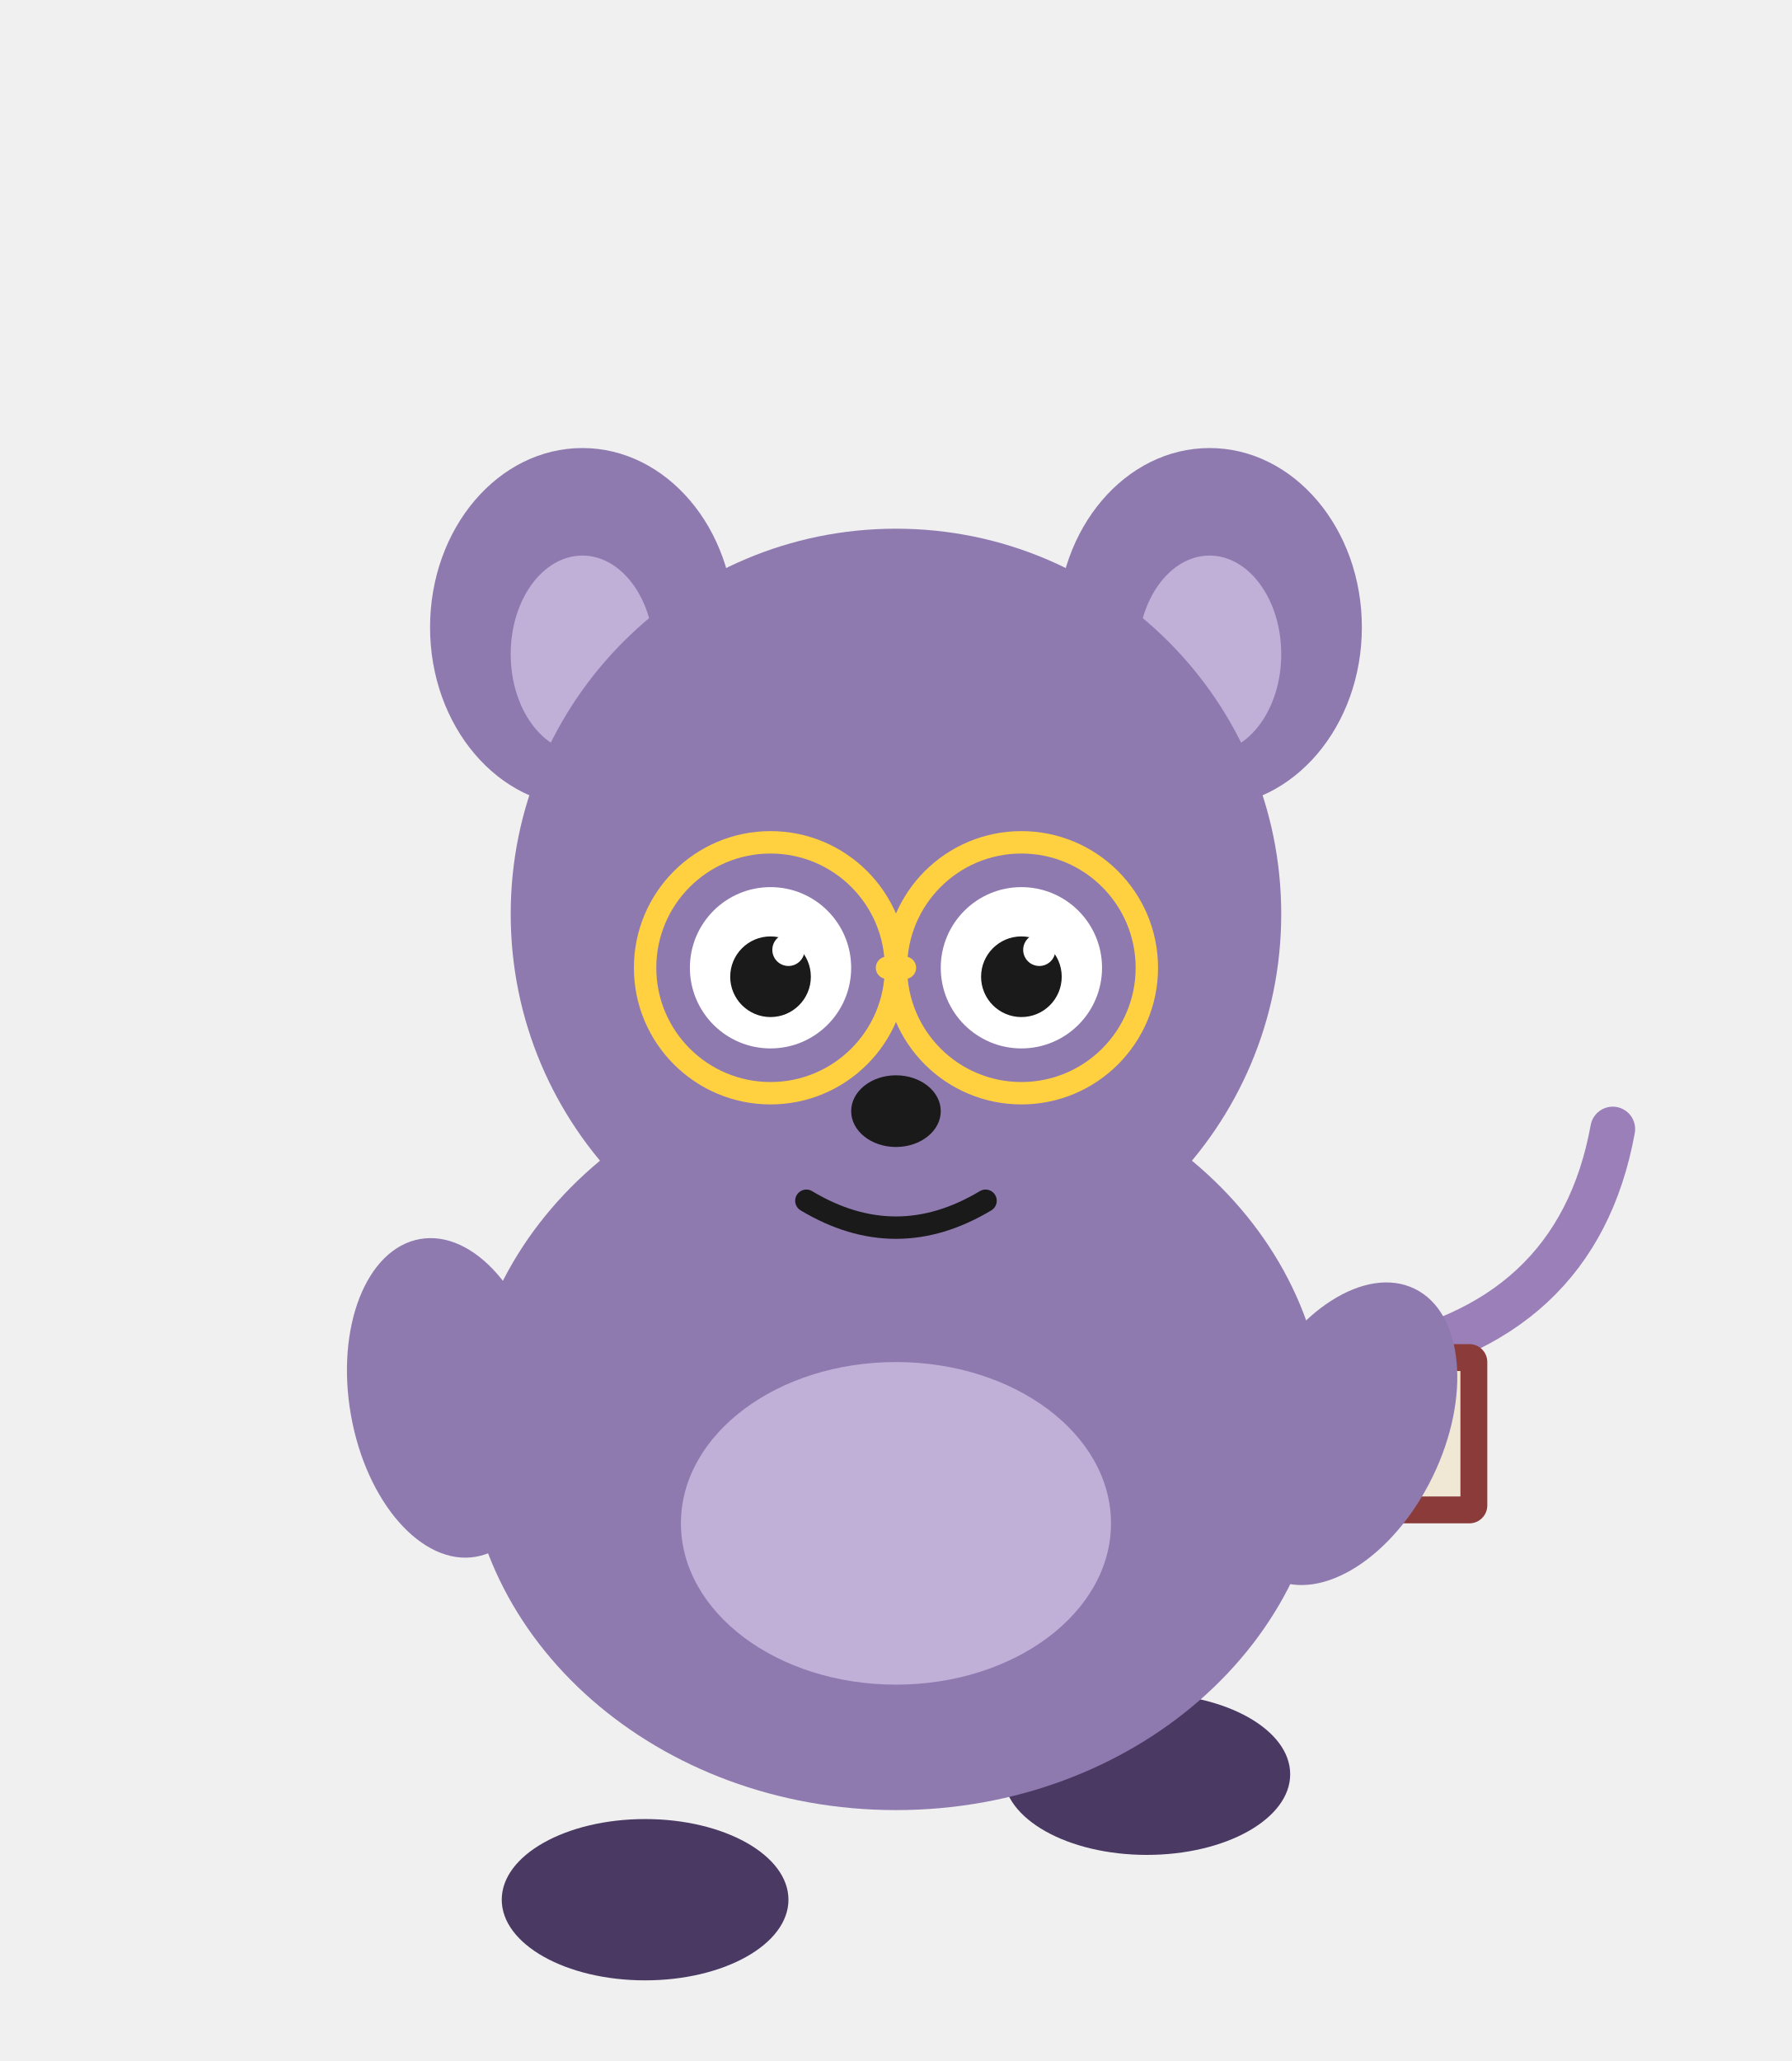
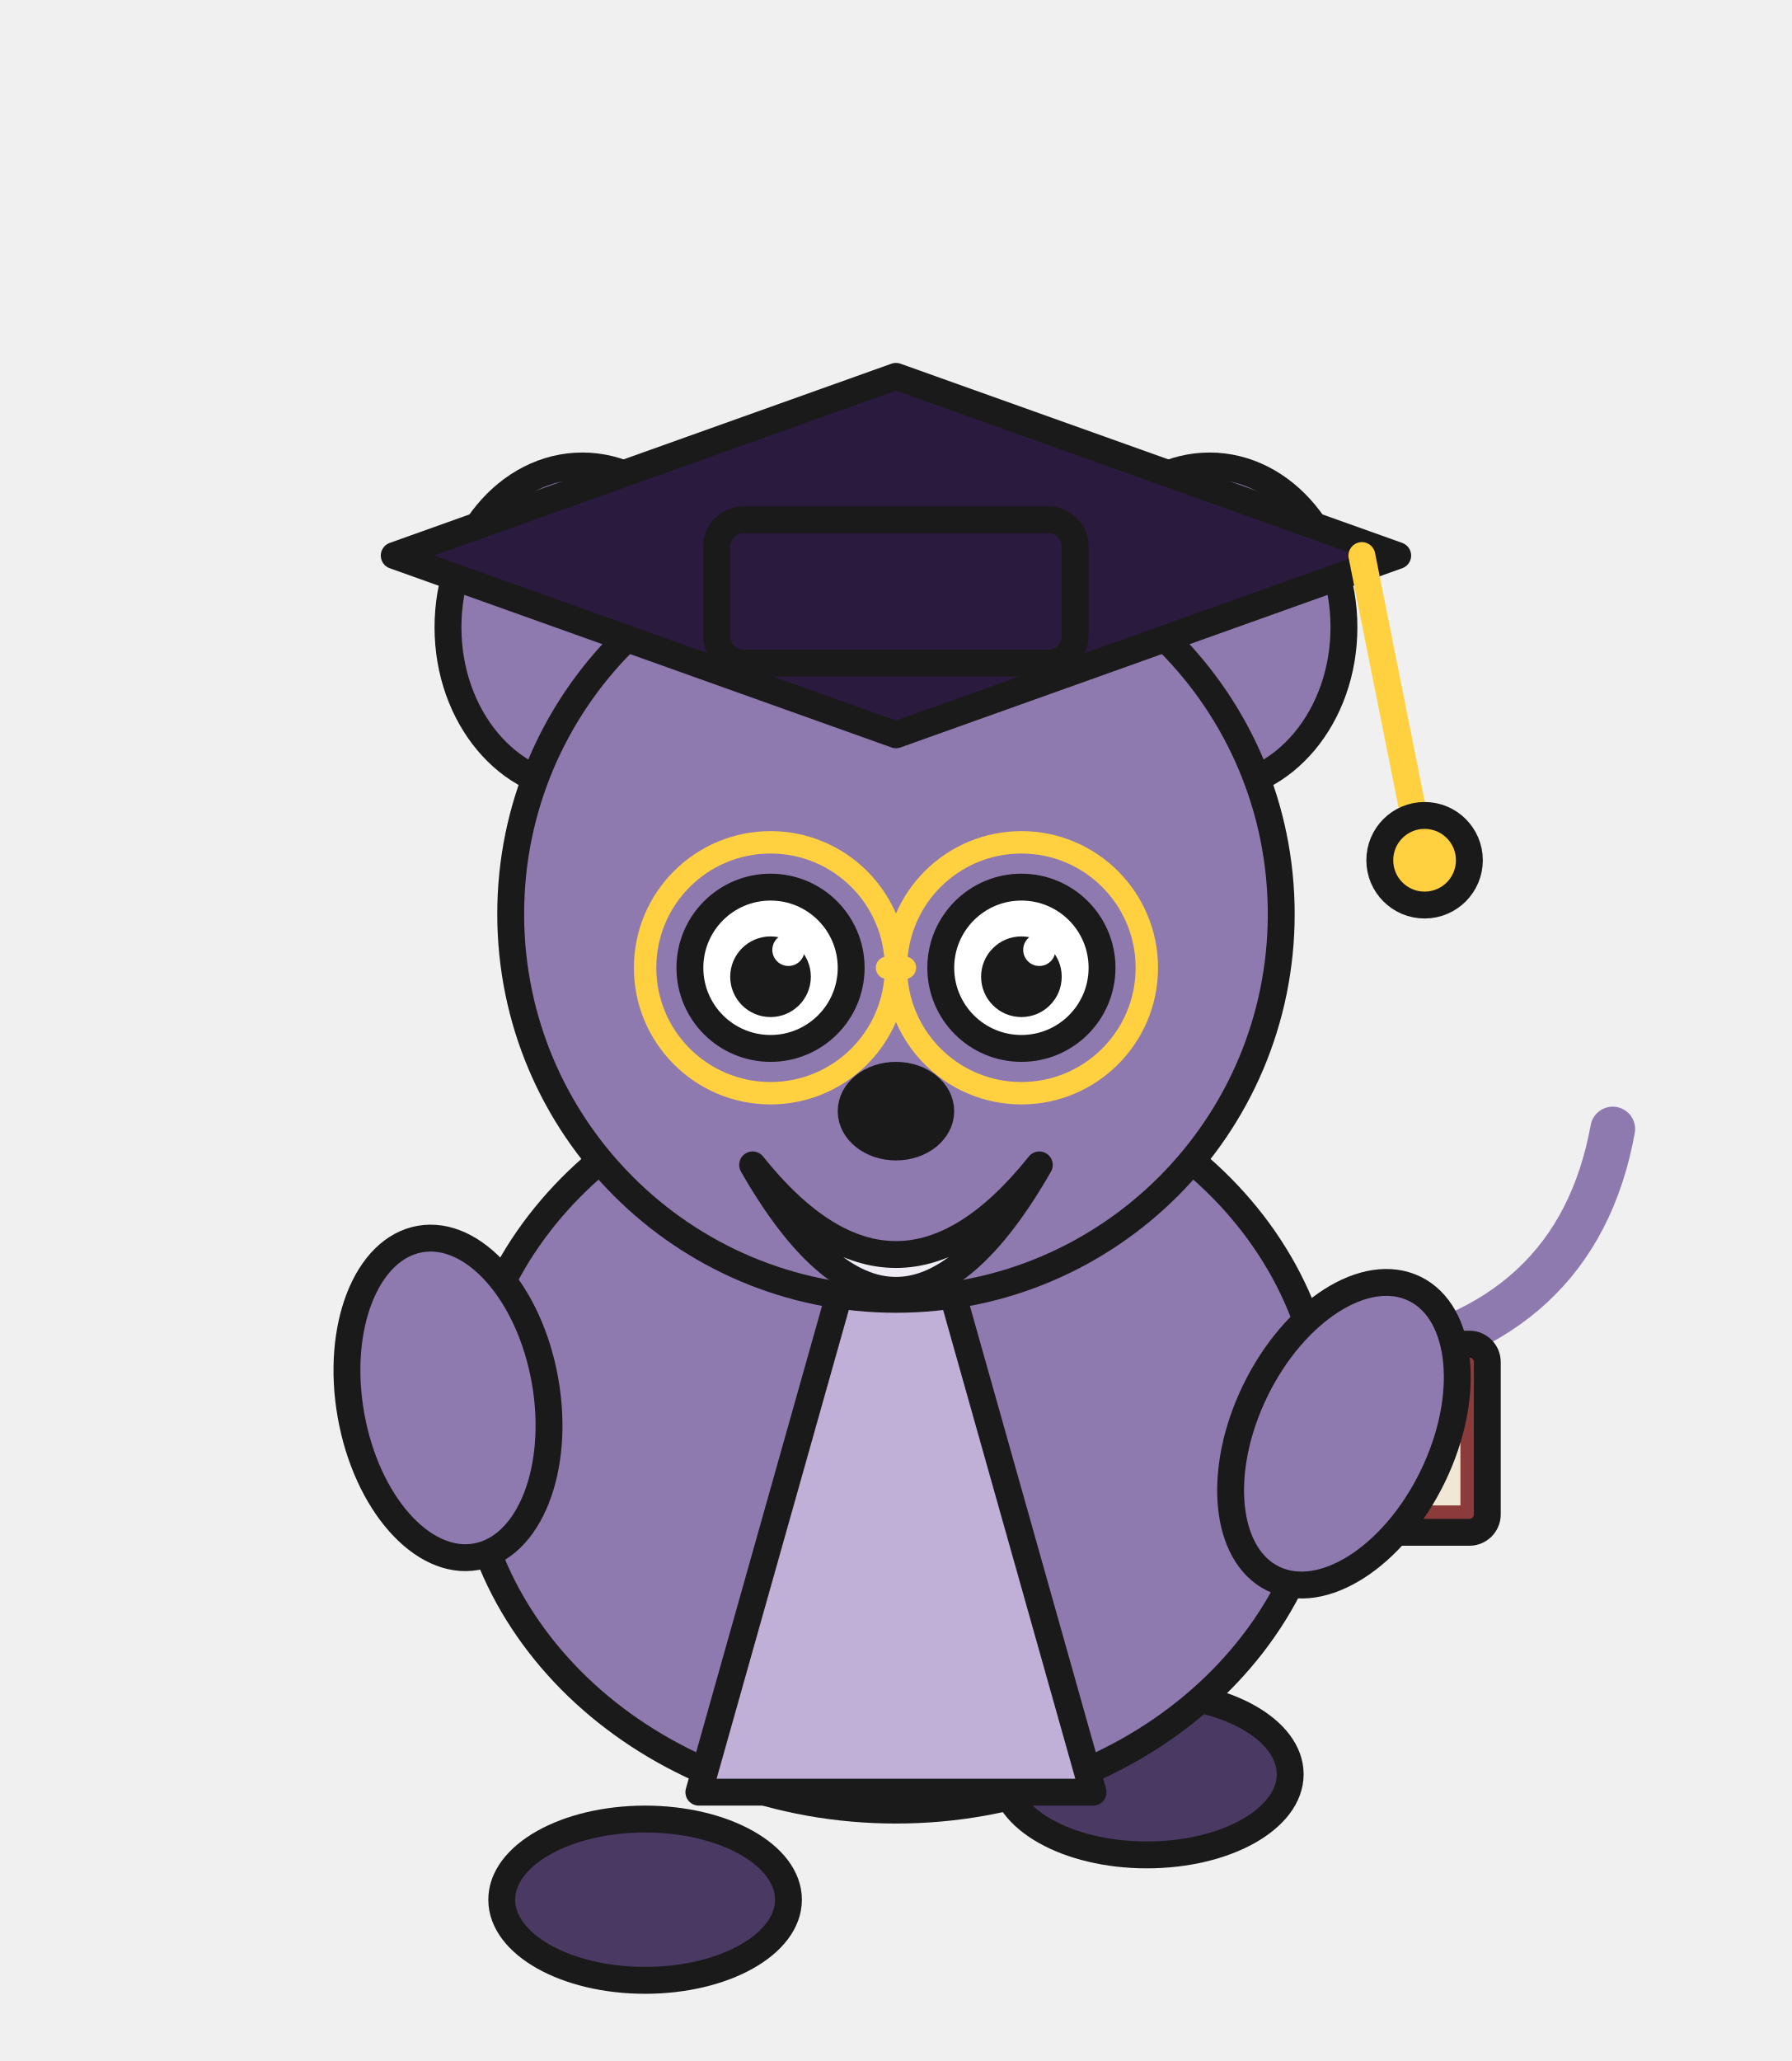
<svg xmlns="http://www.w3.org/2000/svg" viewBox="0 0 200 230" width="200" height="230">
  <defs>
-     <style>.outline {{ stroke: #1a1a1a; stroke-width: 3; stroke-linecap: round; stroke-linejoin: round; }}</style>
+     <style>.outline { stroke: #1a1a1a; stroke-width: 3; stroke-linecap: round; stroke-linejoin: round; }</style>
  </defs>
-   <path d="M 152 152 Q 176 148 180 126" fill="none" stroke="#9a7fb8" stroke-width="5" stroke-linecap="round" />
-   <rect x="140" y="150" width="26" height="20" rx="2" fill="#8c3b3b" class="outline" stroke-width="2" />
-   <rect x="143" y="153" width="20" height="14" fill="#f0e8d4" />
+   <path d="M 152 152 Q 176 148 180 126" fill="none" stroke="#8f7ab0" stroke-width="5" stroke-linecap="round" />
+   <rect x="138" y="150" width="28" height="21" rx="2" fill="#8c3b3b" class="outline" stroke-width="2" />
+   <rect x="141" y="153" width="22" height="15" fill="#f0e8d4" />
  <ellipse cx="72" cy="212" rx="16" ry="9" fill="#4a3a63" class="outline" />
  <ellipse cx="128" cy="198" rx="16" ry="9" fill="#4a3a63" class="outline" />
  <ellipse cx="100" cy="160" rx="48" ry="42" fill="#8f7ab0" class="outline" />
-   <ellipse cx="100" cy="170" rx="24" ry="18" fill="#c0b0d8" />
+   <path d="M 100 122 L 78 200 h 44 Z" fill="#c0b0d8" class="outline" stroke-width="2" />
  <ellipse cx="50" cy="156" rx="11" ry="18" fill="#8f7ab0" class="outline" transform="rotate(-10 50 156)" />
  <ellipse cx="150" cy="160" rx="11" ry="18" fill="#8f7ab0" class="outline" transform="rotate(26 150 160)" />
-   <ellipse cx="65" cy="70" rx="17" ry="20" fill="#8f7ab0" class="outline" />
-   <ellipse cx="135" cy="70" rx="17" ry="20" fill="#8f7ab0" class="outline" />
-   <ellipse cx="65" cy="73" rx="8" ry="11" fill="#c0b0d8" />
-   <ellipse cx="135" cy="73" rx="8" ry="11" fill="#c0b0d8" />
+   <ellipse cx="65" cy="70" rx="15" ry="18" fill="#8f7ab0" class="outline" />
+   <ellipse cx="135" cy="70" rx="15" ry="18" fill="#8f7ab0" class="outline" />
  <circle cx="100" cy="102" r="43" fill="#8f7ab0" class="outline" />
-   <circle cx="86" cy="108" r="14" fill="none" stroke="#ffd040" stroke-width="2.5" />
-   <circle cx="114" cy="108" r="14" fill="none" stroke="#ffd040" stroke-width="2.5" />
-   <path d="M 100 108 h 0" stroke="#ffd040" stroke-width="2.5" stroke-linecap="round" />
-   <path d="M 99 108 L 101 108" stroke="#ffd040" stroke-width="2.5" stroke-linecap="round" />
+   <path d="M 44 62 L 100 42 L 156 62 L 100 82 Z" fill="#2a1a3e" class="outline" />
+   <rect x="80" y="58" width="40" height="16" rx="3" fill="#2a1a3e" class="outline" stroke-width="2" />
+   <path d="M 152 62 L 158 92" stroke="#ffd040" stroke-width="3" stroke-linecap="round" />
+   <circle cx="159" cy="96" r="5" fill="#ffd040" class="outline" stroke-width="1.5" />
  <circle cx="86" cy="108" r="9" fill="#ffffff" class="outline" stroke-width="2" />
  <circle cx="114" cy="108" r="9" fill="#ffffff" class="outline" stroke-width="2" />
  <circle cx="86" cy="109" r="4.5" fill="#1a1a1a" />
  <circle cx="114" cy="109" r="4.5" fill="#1a1a1a" />
  <circle cx="88" cy="106" r="1.8" fill="#ffffff" />
  <circle cx="116" cy="106" r="1.8" fill="#ffffff" />
+   <circle cx="86" cy="108" r="14" fill="none" stroke="#ffd040" stroke-width="2.5" />
+   <circle cx="114" cy="108" r="14" fill="none" stroke="#ffd040" stroke-width="2.5" />
+   <path d="M 100 108 h 0" stroke="#ffd040" stroke-width="2.5" stroke-linecap="round" />
+   <path d="M 99 108 L 101 108" stroke="#ffd040" stroke-width="2.5" stroke-linecap="round" />
  <ellipse cx="100" cy="124" rx="5" ry="4" fill="#1a1a1a" class="outline" stroke-width="2" />
-   <path d="M 90 134 Q 100 140 110 134" fill="none" stroke="#1a1a1a" stroke-width="2.5" stroke-linecap="round" />
+   <path d="M 84 130 Q 100 158 116 130 Q 108 140 100 140 Q 92 140 84 130 Z" fill="#f0ecf6" class="outline" stroke-width="2" />
</svg>
